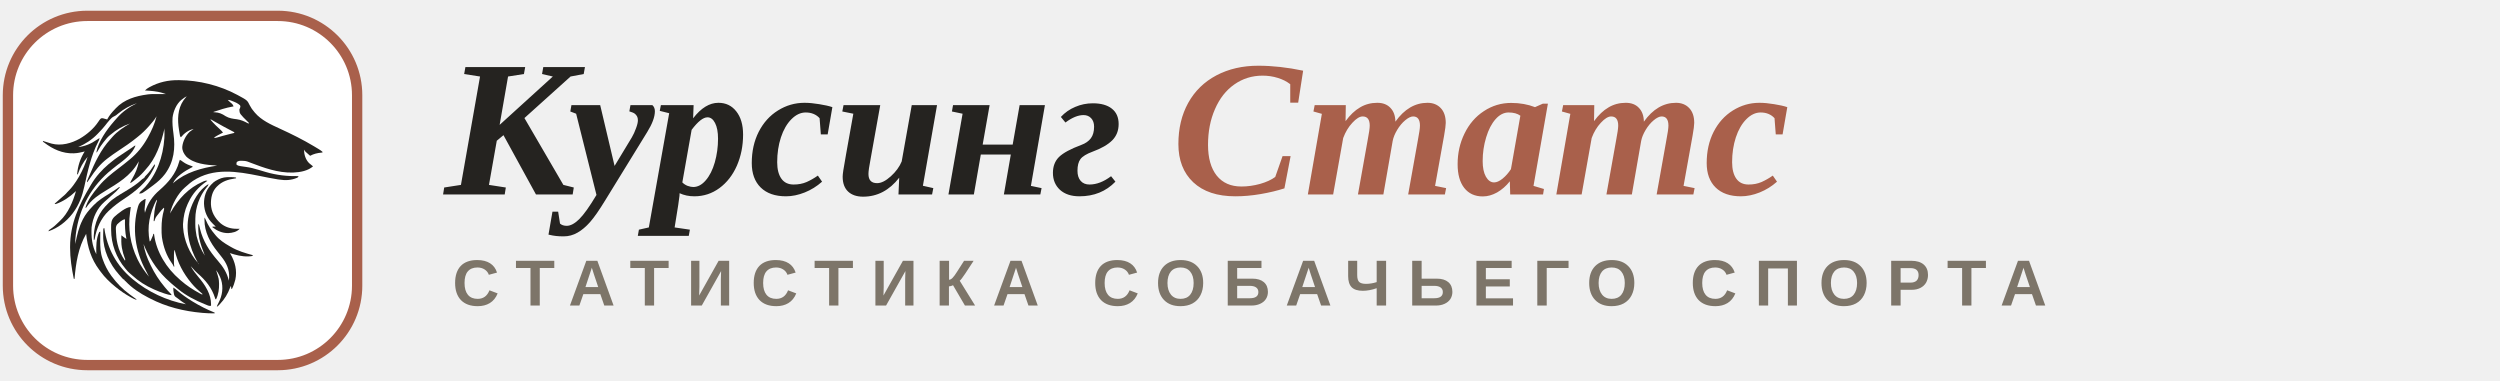
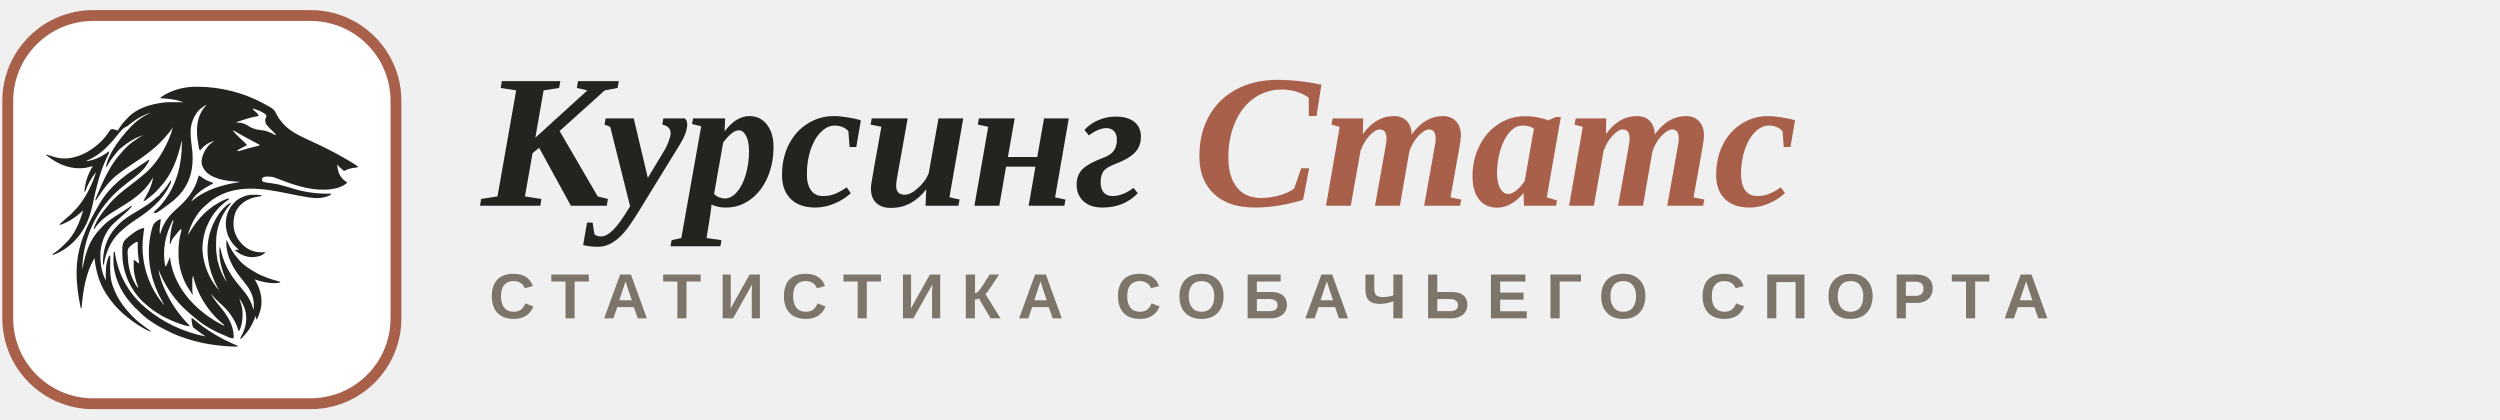
- <svg xmlns="http://www.w3.org/2000/svg" viewBox="0 0 315 48" width="315" height="48" fill="none" role="img" aria-label="Курсинг Статс — статистика собачьего спорта">
+ <svg xmlns="http://www.w3.org/2000/svg" viewBox="0 0 322 54" width="322" height="54" fill="none" role="img" aria-label="Курсинг Статс — статистика собачьего спорта">
  <g transform="translate(1, 2)">
-     <rect x="0" y="0" width="44" height="44" rx="10" fill="#FFFFFF" stroke="#A9604B" stroke-width="1.3" />
-     <g transform="translate(4, 4) scale(0.04574)">
+     <rect x="0" y="0" width="50" height="50" rx="11" fill="#FFFFFF" stroke="#A9604B" stroke-width="1.4" />
+     <g transform="translate(4.5, 4.5) scale(0.0521)">
      <g fill="#252320">
        <path d="M0 0 C1.26 0.01 1.26 0.01 2.55 0.01 C56.91 0.34 114.02 14.63 161.94 40.38 C162.62 40.74 163.3 41.1 164 41.48 C189.73 55.38 189.73 55.38 196.75 69.62 C200.14 76.21 204.04 81.8 208.94 87.38 C209.57 88.14 210.21 88.91 210.87 89.7 C228.42 110.42 255.15 122.45 279.34 133.5 C311.65 148.27 343.46 164.08 373.94 182.38 C374.83 182.91 375.72 183.44 376.64 183.99 C379.14 185.49 381.63 186.99 384.12 188.5 C384.85 188.94 385.57 189.37 386.32 189.82 C390.06 192.12 393.67 194.42 396.94 197.38 C396.94 198.03 396.94 198.69 396.94 199.38 C395.84 199.47 394.74 199.57 393.61 199.67 C382.46 200.76 372.87 203.01 362.94 208.38 C349.77 197.12 349.77 197.12 345.94 191.38 C346.49 205.14 350.13 218.4 359.99 228.47 C361.92 230.19 363.89 231.8 365.94 233.38 C366.93 234.18 367.92 234.98 368.94 235.81 C369.6 236.33 370.26 236.84 370.94 237.38 C357.35 249.61 335.76 253.77 317.94 254.38 C316.85 254.43 315.76 254.48 314.63 254.53 C274.02 255.54 235.58 241.57 198.23 227.22 C197.58 226.97 196.93 226.72 196.25 226.47 C194.49 225.79 192.73 225.11 190.97 224.43 C185.63 222.57 180.63 222.17 175 222.12 C174.31 222.1 173.62 222.08 172.91 222.06 C168.18 222.03 164.88 222.73 160.94 225.38 C159.96 228.97 159.96 228.97 159.94 232.38 C163.4 235.55 166.94 236.19 171.44 236.88 C172.15 236.99 172.86 237.11 173.59 237.23 C177.53 237.86 181.46 238.45 185.41 238.94 C197.84 240.51 209.51 243.57 221.48 247.24 C226.75 248.86 232.03 250.42 237.32 251.98 C238.34 252.28 239.37 252.58 240.42 252.9 C270.66 261.8 299.56 264.96 330.94 264.38 C329.94 267.38 329.94 267.38 327.16 268.91 C310.33 276.05 295.16 276.49 277.25 273.82 C276.1 273.65 274.94 273.48 273.75 273.3 C257.02 270.71 240.46 267.23 223.88 263.88 C161.69 251.29 96.33 240.25 39.92 277.61 C34.27 281.45 29.12 285.67 24.14 290.33 C22.27 292.07 20.36 293.66 18.38 295.25 C-0.97 311.79 -17.81 342.55 -23.06 367.38 C-22.19 365.83 -22.19 365.83 -21.3 364.25 C0.1 326.88 28.04 296.7 67.94 279.38 C69.21 278.81 69.21 278.81 70.52 278.24 C74.13 276.76 76.22 276.21 79.94 277.38 C79.07 277.97 78.19 278.56 77.3 279.18 C55.8 294.05 38.8 312.64 27.82 336.47 C27.01 338.22 26.17 339.96 25.32 341.69 C17.65 358.2 13.98 376.28 12.94 394.38 C12.88 395.28 12.82 396.18 12.76 397.11 C12.68 399.56 12.77 401.93 12.94 404.38 C12.98 405.02 13.02 405.66 13.06 406.32 C15.49 441.4 30.48 477.08 53.94 503.38 C53.61 502.8 53.28 502.23 52.94 501.64 C29.18 459.21 17.85 410.65 30.89 362.87 C39.21 333.99 56.17 302.04 82.94 286.38 C82.36 290.28 80.51 292.28 77.94 295.19 C58.38 318.57 46.93 350.96 46.73 381.36 C46.72 382.47 46.72 382.47 46.71 383.6 C46.45 406.16 46.45 406.16 49.94 428.38 C50.23 429.59 50.23 429.59 50.52 430.84 C55.1 449.6 62.21 467.3 72.94 483.38 C72.52 482.3 72.52 482.3 72.1 481.2 C66.58 466.79 61.14 452.5 57.94 437.38 C57.78 436.62 57.62 435.87 57.45 435.1 C54.73 421.86 54.58 408.85 54.94 395.38 C56.87 398.27 57.43 399.9 58.16 403.21 C58.5 404.67 58.5 404.67 58.84 406.16 C59.2 407.72 59.2 407.72 59.56 409.31 C67.78 443.51 85.53 470.85 108.4 497.05 C122.91 513.71 134.18 530.59 138.94 552.38 C142.38 530.2 136.34 510.4 123.31 492.51 C122.53 491.48 121.75 490.44 120.94 489.38 C120.15 488.33 119.37 487.28 118.56 486.21 C115.11 481.64 111.58 477.15 107.95 472.71 C87.76 447.99 71.56 417.74 71.88 384.94 C71.88 383.7 71.89 382.47 71.9 381.19 C71.91 380.26 71.93 379.33 71.94 378.38 C73.49 380.71 74.5 382.53 75.53 385.08 C81.89 400.32 90.2 412.83 100.94 425.38 C101.47 426.03 102 426.68 102.55 427.36 C112.81 439.86 127.01 449.37 140.98 457.27 C142.28 458 143.57 458.74 144.86 459.5 C163.8 470.53 184.87 476.73 205.94 482.38 C202.85 485.46 199.11 485.12 194.94 485.38 C194.1 485.43 193.27 485.48 192.41 485.54 C175.04 486.09 158.27 481.82 141.94 476.38 C142.46 477.23 142.98 478.09 143.51 478.98 C156.3 500.5 162.18 524.56 156.94 549.38 C154.75 557.97 151.96 566.46 147.94 574.38 C147.28 574.71 146.62 575.03 145.94 575.38 C145.79 574.24 145.65 573.11 145.5 571.94 C145.33 568.57 145.33 568.57 143.94 567.38 C143.57 568.39 143.21 569.41 142.84 570.45 C136.19 588.77 127.38 603.13 113.94 617.38 C113.03 618.34 113.03 618.34 112.11 619.33 C110.77 620.72 109.36 622.06 107.94 623.38 C107.28 623.38 106.62 623.38 105.94 623.38 C107.28 619.76 108.95 616.41 110.76 613.01 C121.16 593.25 124.31 571.06 117.69 549.54 C114.41 540.07 109.93 531.39 103.94 523.38 C104.22 524.28 104.22 524.28 104.51 525.2 C111.51 547.68 111.51 547.68 111.94 558.38 C111.98 559.34 112.02 560.31 112.06 561.31 C112.35 575.4 110.33 590.6 103.94 603.38 C103.28 603.38 102.62 603.38 101.94 603.38 C101.41 601.67 101.41 601.67 100.87 599.93 C92.01 571.92 74.88 550.89 52.73 531.95 C47.56 527.42 42.98 522.39 38.52 517.17 C37.05 515.5 35.53 513.93 33.94 512.38 C39.95 523.3 47.05 532.65 55.08 542.16 C64.13 552.96 72.53 563.78 78.94 576.38 C79.49 577.43 80.04 578.48 80.61 579.57 C86.27 590.99 90.2 604.48 90 617.31 C89.99 618.08 89.98 618.86 89.97 619.65 C89.96 620.51 89.96 620.51 89.94 621.38 C84.58 623.16 79.38 619.77 74.31 617.75 C73.69 617.5 73.07 617.26 72.43 617 C46.77 606.79 20.89 593.33 -0.47 575.69 C-2.25 574.22 -4.06 572.79 -5.87 571.36 C-15.38 563.82 -24.33 555.8 -33.06 547.38 C-34.28 546.2 -34.28 546.2 -35.53 545 C-62.25 518.74 -82.35 486.06 -96.06 451.38 C-92.9 471.32 -86 490.33 -77.06 508.38 C-76.63 509.27 -76.2 510.16 -75.75 511.08 C-65.58 531.95 -53.05 551.62 -38.06 569.38 C-37.52 570.01 -36.99 570.65 -36.43 571.31 C-29.32 579.74 -29.32 579.74 -21.68 587.69 C-19.06 590.38 -19.06 590.38 -19.06 592.38 C-25.12 591.73 -30.65 590.12 -36.44 588.25 C-37.41 587.94 -38.39 587.62 -39.39 587.3 C-48.16 584.42 -56.64 581.13 -65.06 577.38 C-65.91 577 -66.76 576.63 -67.64 576.25 C-89.5 566.67 -109.78 553.83 -127.38 537.62 C-129.75 535.44 -132.12 533.33 -134.65 531.33 C-138.27 528.4 -141.08 524.93 -144.06 521.38 C-144.75 520.57 -145.45 519.77 -146.16 518.94 C-171.14 489.34 -185.25 451.38 -185.25 412.65 C-185.25 410.51 -185.27 408.38 -185.29 406.24 C-185.34 394.4 -185.29 385.51 -176.64 376.73 C-166.95 367.88 -144.5 349.38 -131.06 349.38 C-131.65 354.28 -132.33 359.17 -133.06 364.06 C-139.3 408.29 -132.34 452.21 -113.06 492.38 C-112.73 493.06 -112.41 493.75 -112.07 494.46 C-103.89 511.4 -92.96 526.86 -81.06 541.38 C-83.75 535.92 -86.44 530.48 -89.37 525.16 C-119.08 470.92 -128.05 407.96 -111.17 348.26 C-108.6 339.51 -105.1 335.4 -97.38 330.56 C-96.42 329.96 -95.47 329.35 -94.49 328.73 C-92.06 327.38 -92.06 327.38 -90.06 327.38 C-90.21 328.49 -90.35 329.6 -90.5 330.75 C-91.11 335.64 -91.63 340.53 -92.12 345.44 C-92.22 346.3 -92.31 347.16 -92.4 348.04 C-93.47 356.8 -93.47 356.8 -92.06 365.38 C-91.79 364.41 -91.53 363.44 -91.25 362.44 C-84.37 338.52 -70.92 319.38 -52.12 303.16 C-27.16 281.49 -6.92 257.81 1.94 225.38 C2.59 223.37 3.26 221.37 3.94 219.38 C7.28 220.89 9.93 222.86 12.81 225.12 C20.77 231 29.56 234.34 38.94 237.38 C38.94 238.03 38.94 238.69 38.94 239.38 C37.85 239.92 36.76 240.47 35.64 241.03 C18.36 249.83 -6.91 265.55 -15.06 284.38 C-14.41 283.78 -13.75 283.19 -13.07 282.57 C20.32 253.48 64.11 241.95 106.94 235.38 C106.33 235.34 105.71 235.3 105.08 235.25 C77.55 233.4 42.7 230.78 21.58 210.32 C14.96 202.47 10.36 194.32 10.7 183.87 C12.16 168.57 20.04 153.12 30.94 142.38 C34.48 139.5 38.12 136.87 41.94 134.38 C27.23 137.79 16.46 146.02 6.94 157.38 C4.26 154.7 4.29 152.73 3.68 149 C3.47 147.71 3.25 146.41 3.03 145.07 C2.87 144.05 2.87 144.05 2.71 143.01 C2.38 140.98 2.04 138.94 1.71 136.91 C-2.85 109.23 -2.38 79.49 14.23 55.51 C17.01 51.7 19.93 48.01 22.94 44.38 C18.47 46.47 14.82 49.37 10.94 52.38 C9.48 53.43 9.48 53.43 8 54.5 C-5.77 66.33 -13.97 85.73 -16.06 103.38 C-17.02 118.04 -15.59 132.43 -13.57 146.93 C-7.95 187.52 -11.98 224.83 -36.81 258.5 C-46.04 270.66 -56.84 280.32 -69.06 289.38 C-69.71 289.86 -70.35 290.34 -71.02 290.84 C-99.85 312.38 -99.85 312.38 -108.06 312.38 C-106.48 308.15 -103.3 305.7 -100 302.81 C-94.03 297.44 -88.92 291.78 -84.06 285.38 C-83.64 284.83 -83.21 284.29 -82.77 283.72 C-51.45 243.55 -37.84 191.27 -38.04 140.87 C-38.04 140.05 -38.04 139.22 -38.04 138.38 C-38.05 136.38 -38.06 134.38 -38.06 132.38 C-38.28 133.33 -38.5 134.28 -38.73 135.27 C-48.18 175.9 -61.97 216.06 -91 247.16 C-92.84 249.14 -94.58 251.17 -96.31 253.25 C-104.01 262.02 -112.96 269.47 -122.19 276.56 C-122.92 277.13 -123.66 277.69 -124.41 278.27 C-129.67 282.24 -129.67 282.24 -133.06 283.38 C-131.57 279.3 -129.59 275.73 -127.38 272 C-118.57 256.83 -111.5 240.88 -109.06 223.38 C-109.56 224.28 -110.06 225.19 -110.57 226.12 C-131.51 263.88 -166.98 284.11 -202.61 305.94 C-211.01 311.09 -219.3 316.29 -227.06 322.38 C-227.61 322.8 -228.15 323.22 -228.71 323.66 C-238.86 331.69 -246.88 340.6 -254.06 351.38 C-254.72 351.38 -255.38 351.38 -256.06 351.38 C-249.91 330.38 -235 310.87 -221.06 294.38 C-220.19 293.31 -219.31 292.23 -218.44 291.16 C-203.31 272.83 -184.71 258.08 -165.87 243.75 C-155.46 235.81 -145.11 227.78 -135.06 219.38 C-134.28 218.73 -134.28 218.73 -133.47 218.07 C-113.39 201.64 -97.63 182.06 -85.06 159.38 C-84.6 158.54 -84.14 157.71 -83.66 156.86 C-73.59 138.6 -65.09 119.67 -60.06 99.38 C-60.61 100.32 -60.61 100.32 -61.17 101.29 C-66.3 109.77 -72.49 116.99 -79.06 124.38 C-79.84 125.26 -80.61 126.15 -81.41 127.07 C-90.56 137.42 -100.21 146.82 -111.06 155.38 C-112.19 156.3 -113.32 157.22 -114.45 158.14 C-131.23 171.82 -149.06 183.82 -167.12 195.71 C-175.65 201.34 -183.96 207.13 -192.06 213.38 C-193.3 214.3 -194.53 215.22 -195.77 216.13 C-215.27 231 -229.39 249 -242.73 269.36 C-245.42 273.43 -248.23 277.41 -251.06 281.38 C-252.06 279.38 -252.06 279.38 -251.19 276.75 C-250.72 275.64 -250.25 274.53 -249.77 273.38 C-249.52 272.77 -249.26 272.16 -249 271.54 C-248.16 269.52 -247.3 267.51 -246.44 265.5 C-246.14 264.81 -245.85 264.12 -245.55 263.41 C-230.33 227.55 -213.88 191.59 -187.17 162.67 C-185.3 160.63 -183.52 158.55 -181.75 156.44 C-168.16 141 -150.8 129.5 -133.06 119.38 C-153.38 126.42 -170.61 136.39 -187.06 150.38 C-188.13 151.24 -188.13 151.24 -189.21 152.11 C-194.98 156.89 -199.46 162.5 -204.06 168.38 C-204.87 169.37 -205.67 170.36 -206.5 171.38 C-211.97 178.21 -216.56 185.27 -220.84 192.9 C-223.87 198.28 -223.87 198.28 -226.06 199.38 C-220.71 169.2 -197.67 137.03 -178.06 114.38 C-177.39 113.58 -176.71 112.79 -176.01 111.97 C-174.38 110.08 -172.73 108.23 -171.06 106.38 C-170.38 105.59 -169.7 104.8 -169 104 C-153.76 86.64 -134.77 73.45 -114.06 63.38 C-133.04 69.81 -149.45 78.82 -165.06 91.38 C-166.73 92.71 -168.39 94.04 -170.06 95.38 C-170.66 95.87 -171.26 96.37 -171.88 96.88 C-173.87 98.24 -175.73 99.16 -177.92 100.16 C-182.31 102.31 -185.17 105.11 -188.38 108.75 C-189.21 109.67 -189.21 109.67 -190.06 110.61 C-194.21 115.25 -198.04 120.11 -201.83 125.05 C-206.93 131.64 -212.62 137.66 -218.41 143.66 C-219.92 145.22 -221.41 146.8 -222.91 148.38 C-238.11 164.1 -256.07 175.7 -276.06 184.38 C-257.4 182.4 -239.85 174.9 -224.58 164.14 C-222.13 162.43 -219.64 160.88 -217.06 159.38 C-217.67 163.47 -219.03 166.44 -221 170.06 C-240.5 207.72 -249.98 251.31 -258.96 292.48 C-264.78 319.14 -273.54 343.42 -290.06 365.38 C-290.77 366.32 -291.47 367.27 -292.2 368.25 C-309.4 390.27 -331.53 407.33 -358.06 416.38 C-356.71 412.33 -354.74 411.62 -351.19 409.31 C-343.55 404.23 -336.99 398.31 -330.5 391.81 C-329.04 390.35 -327.55 388.91 -326.03 387.52 C-303.52 366.52 -290.18 334.44 -282.06 305.38 C-282.72 306.03 -283.38 306.68 -284.05 307.36 C-298.91 321.61 -318.41 334.84 -338.06 341.38 C-339.05 341.05 -340.04 340.71 -341.06 340.38 C-339.72 339.23 -339.72 339.23 -338.35 338.07 C-331.88 332.54 -325.46 326.98 -319.17 321.26 C-317.44 319.71 -315.69 318.25 -313.88 316.81 C-310.96 314.28 -308.54 311.59 -306.07 308.63 C-304.35 306.7 -302.58 304.92 -300.73 303.11 C-297.06 299.46 -293.87 295.56 -290.75 291.44 C-289.91 290.33 -289.91 290.33 -289.05 289.2 C-283.57 281.87 -278.63 274.3 -274.06 266.38 C-273.66 265.68 -273.26 264.98 -272.84 264.26 C-263.35 247.59 -255.91 229.63 -250.06 211.38 C-262.15 225.38 -271.01 241.92 -277.06 259.38 C-277.72 259.38 -278.38 259.38 -279.06 259.38 C-276.87 236.07 -270.55 216.28 -258.06 196.38 C-259.16 196.65 -260.26 196.93 -261.39 197.21 C-269.61 199.24 -277.57 201.07 -286.06 201.38 C-286.93 201.43 -287.8 201.48 -288.7 201.53 C-318.61 202.53 -345.75 190.19 -369.06 172.38 C-369.85 171.83 -370.63 171.28 -371.44 170.71 C-371.98 170.27 -372.51 169.83 -373.06 169.38 C-373.06 168.72 -373.06 168.06 -373.06 167.38 C-371.93 167.77 -370.79 168.16 -369.62 168.56 C-364.88 170.14 -360.1 171.58 -355.31 173 C-354.58 173.22 -353.85 173.44 -353.09 173.66 C-352.39 173.87 -351.68 174.08 -350.95 174.29 C-350.32 174.47 -349.7 174.66 -349.05 174.85 C-322.75 181.8 -294.55 173.96 -271.48 161.04 C-251.91 149.55 -233.27 133.74 -220.65 114.77 C-214.49 105.74 -214.49 105.74 -210.45 104.71 C-207.79 104.95 -205.59 105.5 -203.06 106.38 C-201.69 106.73 -200.31 107.08 -198.94 107.44 C-197.99 107.75 -197.04 108.06 -196.06 108.38 C-195.83 107.85 -195.59 107.33 -195.35 106.79 C-190.16 97.05 -182.65 88.29 -175.06 80.38 C-173.72 78.92 -173.72 78.92 -172.36 77.45 C-149.46 53.08 -117.34 43.6 -85.06 39.38 C-83.86 39.21 -83.86 39.21 -82.63 39.05 C-72.92 37.97 -63.13 38.27 -53.38 38.31 C-51.5 38.32 -49.62 38.32 -47.74 38.33 C-43.18 38.34 -38.62 38.35 -34.06 38.38 C-36.56 37.57 -39.06 36.77 -41.57 35.98 C-42.26 35.76 -42.96 35.53 -43.68 35.3 C-59.39 30.33 -75.71 29.47 -92.06 28.38 C-88.71 24.89 -85.21 22.46 -81 20.12 C-80.3 19.74 -79.61 19.35 -78.89 18.95 C-54.11 5.48 -28.09 -0.28 0 0 Z M135.94 54.38 C139.73 58.29 143.76 61.82 147.95 65.31 C150.11 67.56 150.98 69.43 151.94 72.38 C150.28 72.65 150.28 72.65 148.58 72.93 C130.88 76.08 113.96 81.68 96.94 87.38 C96.94 87.7 96.94 88.03 96.94 88.38 C98.28 88.41 98.28 88.41 99.65 88.45 C112.21 89.04 119.99 92.44 130.37 99.38 C139.9 105.1 150.34 106.41 161.18 107.71 C172.15 109.19 181.3 113.32 190.98 118.55 C191.62 118.83 192.27 119.1 192.94 119.38 C193.6 119.05 194.26 118.72 194.94 118.38 C194.37 117.82 193.8 117.26 193.21 116.69 C168.67 92.43 168.67 92.43 167.94 81.38 C168.56 79.2 169.31 77.26 170.31 75.23 C171.13 72.8 170.97 71.73 169.94 69.38 C163.69 63.52 155.84 60.35 147.94 57.38 C147.15 57.05 146.35 56.73 145.54 56.4 C142.08 55.02 139.72 54.38 135.94 54.38 Z M87.94 108.38 C92.33 113.63 96.95 118.54 101.81 123.38 C102.82 124.38 102.82 124.38 103.84 125.41 C107.17 128.74 110.55 131.94 114.13 135 C117.48 137.88 120.22 140.9 122.94 144.38 C122.12 144.8 122.12 144.8 121.29 145.23 C118.79 146.52 116.3 147.82 113.81 149.12 C112.96 149.57 112.1 150.01 111.22 150.47 C106.6 152.88 102.2 155.38 97.94 158.38 C101.62 159.6 103.03 159 106.73 157.93 C107.91 157.6 109.09 157.27 110.3 156.92 C111.56 156.56 112.82 156.19 114.12 155.81 C116.75 155.07 119.37 154.33 121.99 153.59 C122.65 153.4 123.32 153.22 124 153.02 C130.55 151.18 137.14 149.51 143.75 147.88 C144.78 147.62 145.81 147.37 146.87 147.1 C149.23 146.52 151.58 145.95 153.94 145.38 C153.94 144.72 153.94 144.06 153.94 143.38 C153.24 143.02 152.54 142.66 151.82 142.3 C134.11 133.23 116.69 123.77 99.47 113.79 C98.81 113.4 98.15 113.02 97.47 112.63 C95.77 111.65 94.08 110.66 92.39 109.67 C90.1 108.22 90.1 108.22 87.94 108.38 Z M-60.06 329.38 C-79 366.41 -87.01 402.89 -79.06 444.38 C-76.49 443.09 -76.27 442.02 -75.12 439.41 C-74.59 438.21 -74.59 438.21 -74.04 436.99 C-73.68 436.15 -73.31 435.3 -72.94 434.44 C-72.38 433.18 -72.38 433.18 -71.81 431.9 C-69.81 427.78 -69.81 427.78 -69.06 423.38 C-68.4 423.38 -67.74 423.38 -67.06 423.38 C-66.95 424.42 -66.95 424.42 -66.84 425.48 C-60.62 473.58 -32.49 518.26 3.94 549.38 C4.86 550.2 5.79 551.02 6.74 551.87 C22.3 565.6 39.95 577 58.12 586.94 C58.77 587.3 59.42 587.66 60.09 588.03 C61.67 588.87 63.3 589.63 64.94 590.38 C65.6 590.05 66.26 589.71 66.94 589.38 C66.03 588.61 65.13 587.85 64.19 587.07 C54.4 578.79 45.16 570.25 36.94 560.38 C36.29 559.6 36.29 559.6 35.63 558.81 C13.51 532.13 -2.47 502.35 -10.06 468.38 C-10.39 468.38 -10.72 468.38 -11.06 468.38 C-11.97 473.02 -12.21 477.51 -12.2 482.22 C-12.2 483.32 -12.2 483.32 -12.2 484.45 C-12.2 485.99 -12.2 487.54 -12.19 489.08 C-12.19 491.43 -12.19 493.79 -12.2 496.14 C-12.2 497.65 -12.2 499.15 -12.2 500.66 C-12.2 501.71 -12.2 501.71 -12.2 502.78 C-12.18 506.44 -11.93 509.82 -11.06 513.38 C-11.72 513.38 -12.38 513.38 -13.06 513.38 C-13.33 512.65 -13.59 511.92 -13.86 511.16 C-15.08 508.34 -16.49 506.2 -18.31 503.74 C-33.03 483.13 -41.21 459.22 -45.06 434.38 C-45.17 433.71 -45.27 433.05 -45.38 432.37 C-46.4 424.67 -46.31 416.88 -46.31 409.12 C-46.31 408.37 -46.31 407.62 -46.32 406.84 C-46.3 389.82 -44.36 373.83 -39.73 357.43 C-38.78 354.35 -38.78 354.35 -40.06 351.38 C-45.05 356.14 -49.46 361.13 -53.62 366.62 C-54.19 367.37 -54.75 368.11 -55.33 368.87 C-62.65 377.85 -62.65 377.85 -66.06 388.38 C-66.72 388.38 -67.38 388.38 -68.06 388.38 C-67 370.02 -65.7 351.61 -59.48 334.15 C-58.85 332.15 -58.85 332.15 -60.06 329.38 Z M-25.06 369.38 C-24.06 371.38 -24.06 371.38 -24.06 371.38 Z M-168.76 397.4 C-172.93 402.8 -172.35 408.25 -171.94 414.81 C-171.89 416.15 -171.84 417.5 -171.8 418.84 C-171.4 429.16 -170.36 439.3 -168.06 449.38 C-167.91 450.1 -167.75 450.82 -167.59 451.57 C-163.95 468.09 -156.76 483.54 -147.06 497.38 C-145.77 493.5 -146.65 492.45 -148.25 488.75 C-151.43 480.8 -153.38 472.76 -155.06 464.38 C-155.29 463.26 -155.52 462.14 -155.75 460.99 C-157.67 449.87 -157.25 438.62 -157.06 427.38 C-155.8 428.33 -155.8 428.33 -154.51 429.31 C-153.4 430.14 -152.29 430.98 -151.19 431.81 C-150.63 432.23 -150.08 432.65 -149.5 433.09 C-146.41 435.43 -146.41 435.43 -143.06 437.38 C-143.18 436.77 -143.3 436.16 -143.43 435.54 C-146.85 417.91 -147.56 401.28 -147.06 383.38 C-154.26 383.38 -163.74 392.75 -168.76 397.4 Z M-98.06 446.38 C-97.06 449.38 -97.06 449.38 -97.06 449.38 Z M73.94 484.38 C74.94 486.38 74.94 486.38 74.94 486.38 Z M74.94 486.38 C75.94 488.38 75.94 488.38 75.94 488.38 Z M-146.06 497.38 C-145.06 499.38 -145.06 499.38 -145.06 499.38 Z M54.94 504.38 C55.27 505.37 55.6 506.36 55.94 507.38 C55.94 506.38 55.94 505.39 55.94 504.38 C55.61 504.38 55.28 504.38 54.94 504.38 Z M101.94 520.38 C102.94 522.38 102.94 522.38 102.94 522.38 Z " fill="#252320" transform="translate(382.0625,89.625)" />
        <path d="M0 0 C-8.5 22.49 -31.55 39.76 -50.15 53.61 C-54.18 56.64 -58.08 59.82 -62 63 C-62.82 63.65 -63.64 64.29 -64.48 64.96 C-120.63 109.72 -155.48 172.12 -164.31 243.25 C-164.4 243.95 -164.49 244.65 -164.58 245.37 C-165.64 253.93 -166.25 262.36 -166 271 C-165.82 270.14 -165.65 269.28 -165.47 268.4 C-160.96 246.52 -156.25 225.03 -146 205 C-145.55 204.1 -145.11 203.19 -144.64 202.26 C-138.09 189.57 -129.37 178.72 -119.47 168.52 C-118.08 167.08 -116.72 165.62 -115.36 164.16 C-102.99 151.22 -88.12 142.04 -72.96 132.7 C-67.49 129.32 -62.1 125.83 -56.75 122.25 C-56.02 121.76 -55.29 121.27 -54.53 120.77 C-51.29 118.59 -48.09 116.39 -45 114 C-44.34 114.33 -43.68 114.66 -43 115 C-49.81 122.97 -56.8 129.9 -64.96 136.47 C-68.9 139.75 -72.64 143.2 -76.37 146.7 C-79.22 149.37 -82.11 151.95 -85.12 154.44 C-105.9 172.54 -117.55 198.05 -121 225 C-122.4 250.61 -119.94 275.86 -108 299 C-108.02 298.21 -108.03 297.42 -108.05 296.61 C-108.39 276.59 -108.57 256.61 -100 238 C-99.01 237.67 -98.02 237.34 -97 237 C-97.02 238.23 -97.03 239.46 -97.05 240.72 C-97.1 245.38 -97.14 250.04 -97.16 254.7 C-97.18 256.7 -97.2 258.7 -97.23 260.69 C-97.45 277.85 -96.8 295.12 -90.94 311.44 C-90.64 312.29 -90.34 313.14 -90.04 314.02 C-84.37 329.79 -76.93 344.5 -67 358 C-66.58 358.57 -66.16 359.14 -65.73 359.73 C-52.03 378.36 -35.68 395.34 -17 409 C-16.2 409.59 -15.39 410.18 -14.56 410.79 C-13.7 411.42 -12.83 412.06 -11.94 412.71 C-11.07 413.35 -10.2 413.99 -9.31 414.65 C-7.59 415.91 -5.86 417.16 -4.13 418.41 C-2.96 419.26 -2.96 419.26 -1.76 420.13 C-0.71 420.89 -0.71 420.89 0.36 421.66 C2 423 2 423 3 425 C-2.51 423.42 -7.27 420.88 -12.25 418.12 C-13.13 417.64 -14 417.16 -14.9 416.66 C-28.7 408.91 -41.73 399.98 -54 390 C-54.53 389.57 -55.07 389.14 -55.62 388.69 C-70.41 376.66 -84.47 363.24 -95.69 347.79 C-97.08 345.9 -98.49 344.03 -99.91 342.16 C-122.18 312.31 -132.16 279.59 -136 243 C-157.89 281.08 -164.29 323.87 -168 367 C-168.66 367 -169.32 367 -170 367 C-175.86 338.46 -180.23 310.17 -180.25 280.94 C-180.25 280.21 -180.25 279.47 -180.25 278.72 C-180.16 215.06 -155.98 163.78 -124 110 C-123.48 109.12 -122.96 108.24 -122.43 107.34 C-119.53 102.44 -116.53 97.68 -113.19 93.06 C-112.55 92.17 -112.55 92.17 -111.89 91.26 C-96.99 70.79 -79.43 54.37 -59.31 39.12 C-58.71 38.67 -58.12 38.21 -57.5 37.74 C-51.19 33 -44.6 28.68 -38.02 24.34 C-34.71 22.15 -31.41 19.95 -28.11 17.75 C-26.81 16.89 -25.51 16.02 -24.21 15.16 C-23.25 14.52 -23.25 14.52 -22.27 13.87 C-20.95 12.98 -19.62 12.1 -18.3 11.22 C-16.34 9.92 -14.38 8.62 -12.43 7.32 C-11.84 6.93 -11.25 6.54 -10.64 6.13 C-8.28 4.56 -5.96 2.97 -3.72 1.23 C-2 0 -2 0 0 0 Z " fill="#252320" transform="translate(264,270)" />
        <path d="M0 0 C0.33 0 0.66 0 1 0 C1.09 0.66 1.19 1.32 1.29 1.99 C9.25 56.31 34.6 103.2 77 139 C77.85 139.72 78.69 140.45 79.57 141.19 C120.61 175.54 173.38 200.27 226 210 C224.55 209.06 224.55 209.06 223.07 208.09 C216.2 203.59 209.43 199.08 203.15 193.76 C201.09 191.98 201.09 191.98 198.94 190.77 C195.27 188.41 193.91 186.22 192.91 182.02 C191.72 176.06 190.79 170.09 191 164 C195.01 166.23 198.38 168.93 201.81 171.94 C214.42 182.77 227.86 192.28 242 201 C242.84 201.52 243.68 202.03 244.54 202.57 C263.93 214.45 283.91 224.5 305 233 C305 233.66 305 234.32 305 235 C294.1 235.16 283.36 234.78 272.5 233.81 C271.75 233.75 271.01 233.68 270.24 233.61 C220.15 229.17 171.62 217.28 126.87 193.97 C125.01 193.01 123.14 192.06 121.28 191.11 C99.52 179.94 77.21 165.13 60.34 147.31 C59.01 145.88 59.01 145.88 57 145 C57 144.34 57 143.68 57 143 C56.41 142.74 55.81 142.48 55.2 142.22 C52.81 140.89 51.55 139.6 49.81 137.5 C47.2 134.4 44.52 131.4 41.75 128.44 C15.63 99.31 -2.34 60.58 -2.12 21.06 C-2.12 20.19 -2.12 19.32 -2.12 18.41 C-2 2 -2 2 0 0 Z " fill="#252320" transform="translate(177,497)" />
        <path d="M0 0 C1.15 0.01 2.3 0.01 3.48 0.02 C8.34 0.06 12.87 0.17 17.62 1.25 C17.62 1.91 17.62 2.57 17.62 3.25 C16.46 3.42 15.3 3.59 14.11 3.77 C-4.53 6.61 -20.8 11.49 -34.38 25.25 C-35.02 25.89 -35.67 26.53 -36.34 27.18 C-48.55 40.03 -51.97 57.51 -51.64 74.64 C-50.74 95.72 -41.08 112.56 -25.87 126.55 C-12.71 137.75 2.98 142.52 20.06 142.31 C21.16 142.31 21.16 142.31 22.28 142.3 C24.06 142.29 25.84 142.27 27.62 142.25 C19.34 151.19 7.82 153.48 -3.88 154.21 C-20.43 154.4 -34.37 148.04 -47.38 138.25 C-47.38 137.59 -47.38 136.93 -47.38 136.25 C-44.4 136.25 -41.44 136.25 -38.38 136.25 C-40.79 133.81 -43.21 131.4 -45.73 129.07 C-61.49 114.21 -69.99 94.82 -70.73 73.19 C-70.93 54.33 -65.34 36.15 -52.38 22.25 C-51.53 21.34 -50.68 20.44 -49.81 19.5 C-49.01 18.76 -48.2 18.01 -47.38 17.25 C-46.45 16.32 -45.52 15.39 -44.56 14.44 C-40.91 11.35 -36.86 9.22 -32.62 7.06 C-31.98 6.73 -31.34 6.4 -30.68 6.05 C-20.61 1.1 -11.15 -0.2 0 0 Z " fill="#252320" transform="translate(523.375,356.75)" />
        <path d="M0 0 C1.45 4.35 -0.59 7.1 -2.5 11 C-2.87 11.77 -3.24 12.54 -3.63 13.33 C-21.42 49.54 -52.46 74.73 -85.52 96.37 C-99.59 105.62 -112.63 115.53 -125 127 C-126 127.9 -126 127.9 -127.02 128.82 C-147.99 148.55 -160.57 177.2 -165.32 205.18 C-165.55 206.11 -165.77 207.04 -166 208 C-166.66 208.33 -167.32 208.66 -168 209 C-169.26 175.6 -159.33 141.54 -136.44 116.62 C-134.64 114.73 -132.82 112.87 -131 111 C-130.28 110.22 -129.57 109.45 -128.83 108.64 C-115.63 94.66 -97.99 85.03 -81.68 75.18 C-65.14 65.16 -48.68 54.98 -34.71 41.48 C-33 40 -33 40 -31 40 C-31 39.34 -31 38.68 -31 38 C-30.34 38 -29.68 38 -29 38 C-28.74 37.41 -28.48 36.82 -28.22 36.21 C-26.9 33.82 -25.51 32.41 -23.5 30.56 C-15.25 22.51 -8.76 12.89 -2.5 3.27 C-1 1 -1 1 0 0 Z " fill="#252320" transform="translate(317,321)" />
        <path d="M0 0 C0.33 0 0.66 0 1 0 C1.85 6.57 2.13 12.95 2.06 19.56 C2.06 20.48 2.05 21.39 2.05 22.33 C2.04 24.55 2.02 26.78 2 29 C1.67 29 1.34 29 1 29 C0.94 28.02 0.88 27.05 0.82 26.04 C0.73 24.77 0.65 23.5 0.56 22.19 C0.48 20.92 0.4 19.66 0.32 18.36 C0.13 15.01 0.13 15.01 -1 12 C-1.09 10.13 -1.13 8.25 -1.12 6.38 C-1.13 5.39 -1.13 4.41 -1.13 3.4 C-1 1 -1 1 0 0 Z " fill="#252320" transform="translate(344,207)" />
        <path d="M0 0 C-1.88 3.88 -1.88 3.88 -3 5 C-2.71 7.01 -2.38 9.01 -2 11 C-2.99 11.5 -2.99 11.5 -4 12 C-5.14 7.73 -6 4.44 -6 0 C-2.25 -1.12 -2.25 -1.12 0 0 Z " fill="#252320" transform="translate(286,522)" />
      </g>
    </g>
  </g>
-   <g transform="translate(56, 0)">
-     <text x="0" y="24.5" font-family="'Playfair Display', Georgia, 'Times New Roman', serif" font-size="24.5" font-style="italic">
+   <g transform="translate(62, 0)">
+     <text x="0" y="26.5" font-family="'Playfair Display', Georgia, 'Times New Roman', serif" font-size="24.5" font-style="italic">
      <tspan fill="#252320" font-weight="600">Курсинг </tspan>
      <tspan fill="#A9604B" font-weight="600">Статс</tspan>
    </text>
-     <text x="1" y="38.5" font-family="'Montserrat', -apple-system, BlinkMacSystemFont, 'Segoe UI', Arial, sans-serif" font-size="8.2" font-weight="600" fill="#7D7569" letter-spacing="2.2">
+     <text x="1" y="41.0" font-family="'Montserrat', -apple-system, BlinkMacSystemFont, 'Segoe UI', Arial, sans-serif" font-size="8.2" font-weight="600" fill="#7D7569" letter-spacing="2.2">
      СТАТИСТИКА СОБАЧЬЕГО СПОРТА
    </text>
  </g>
</svg>
